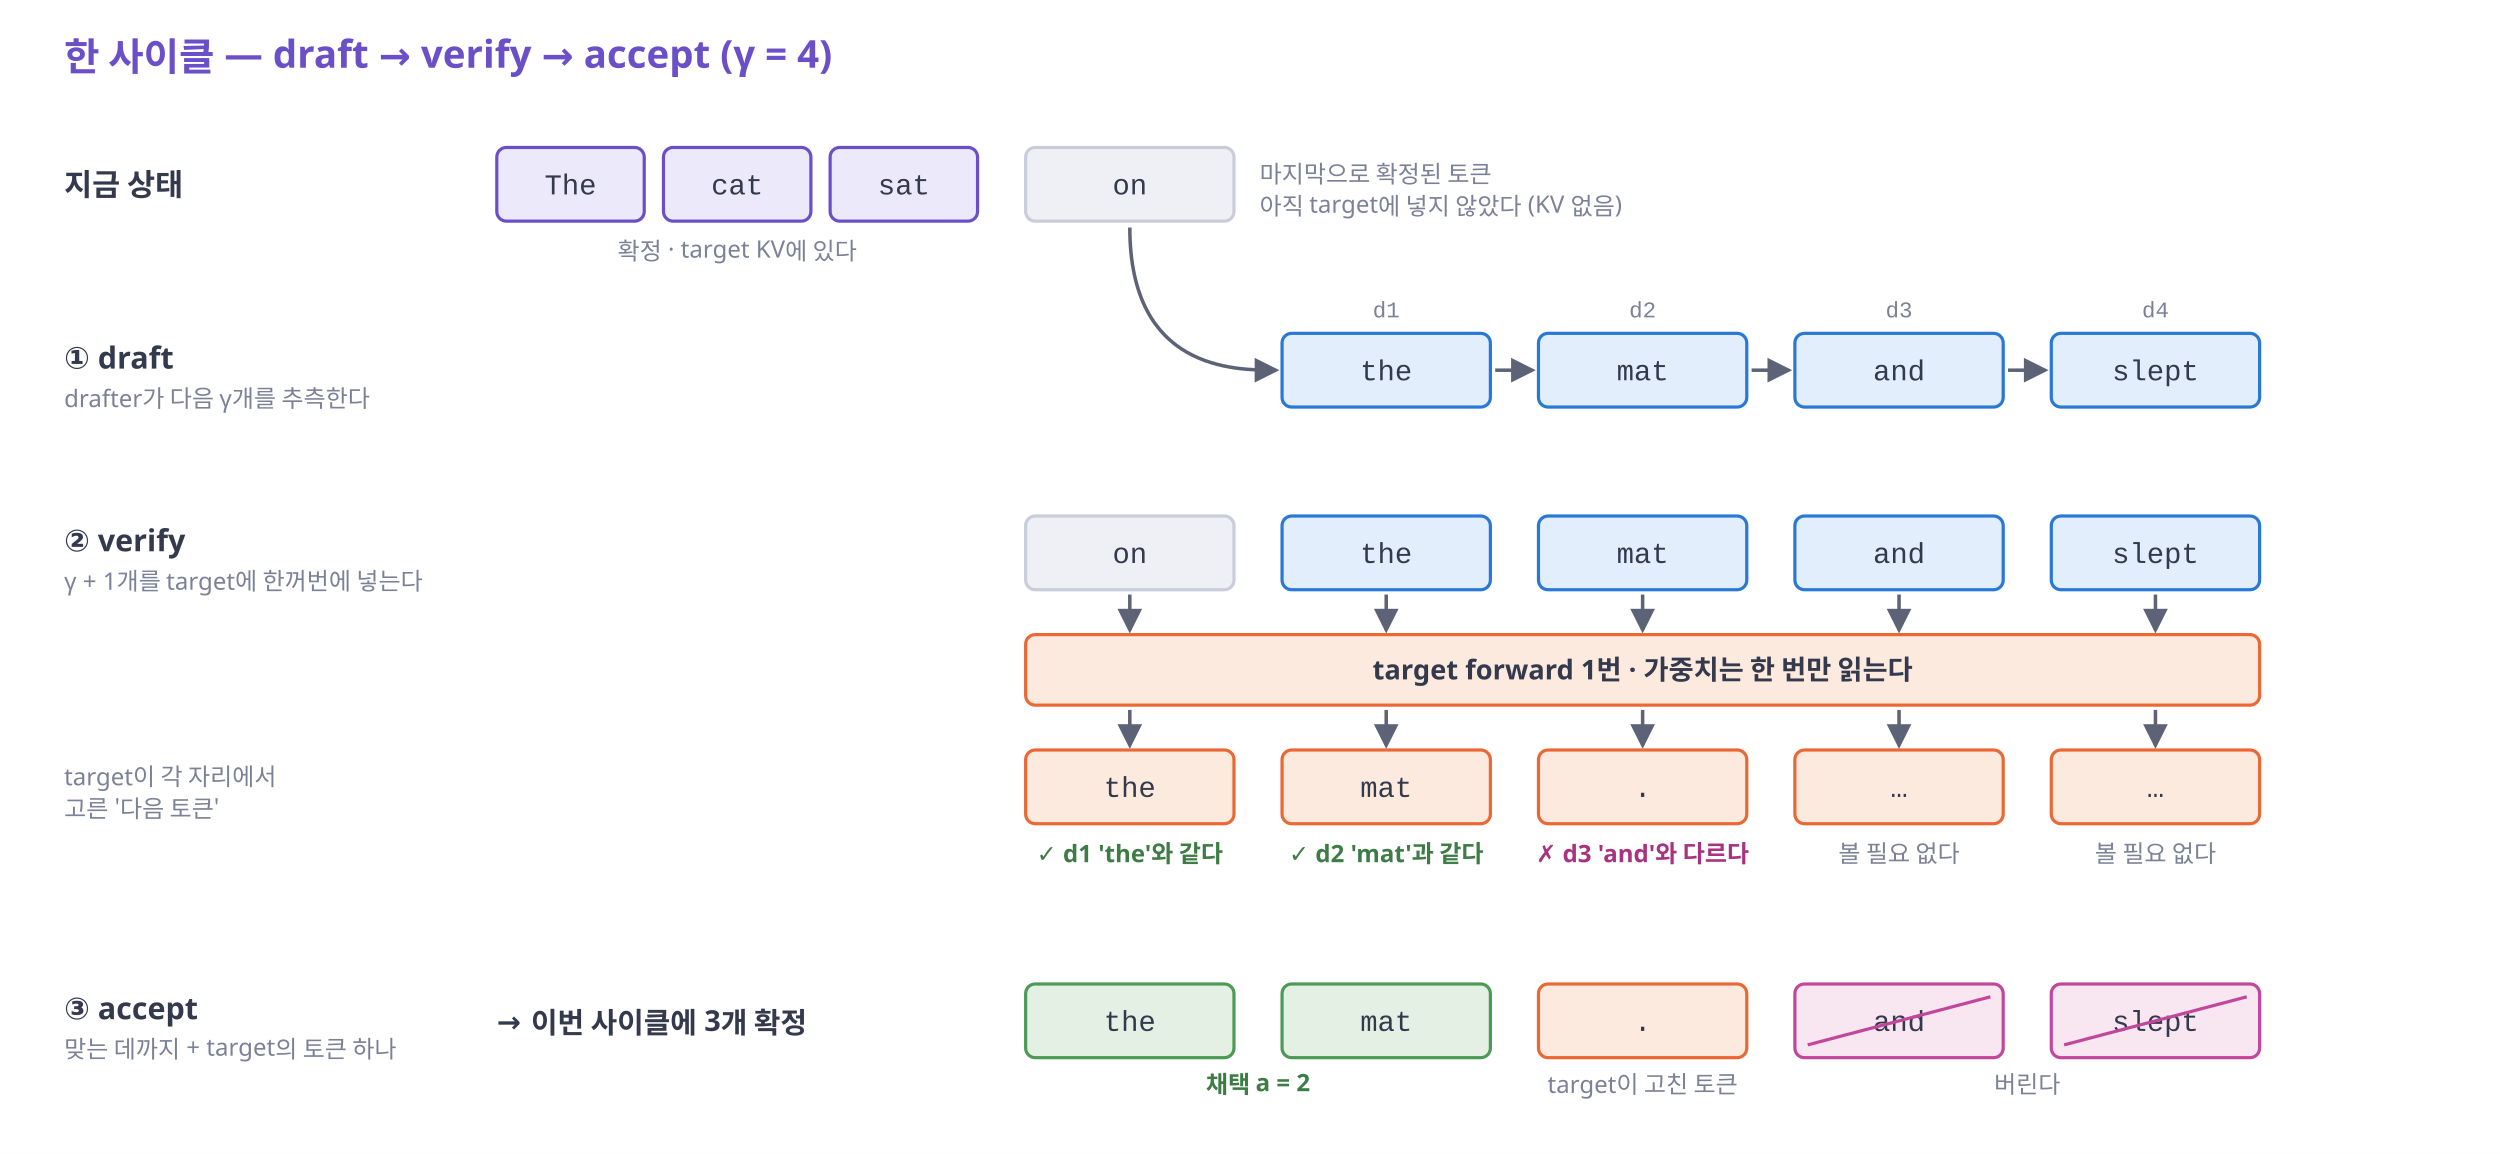
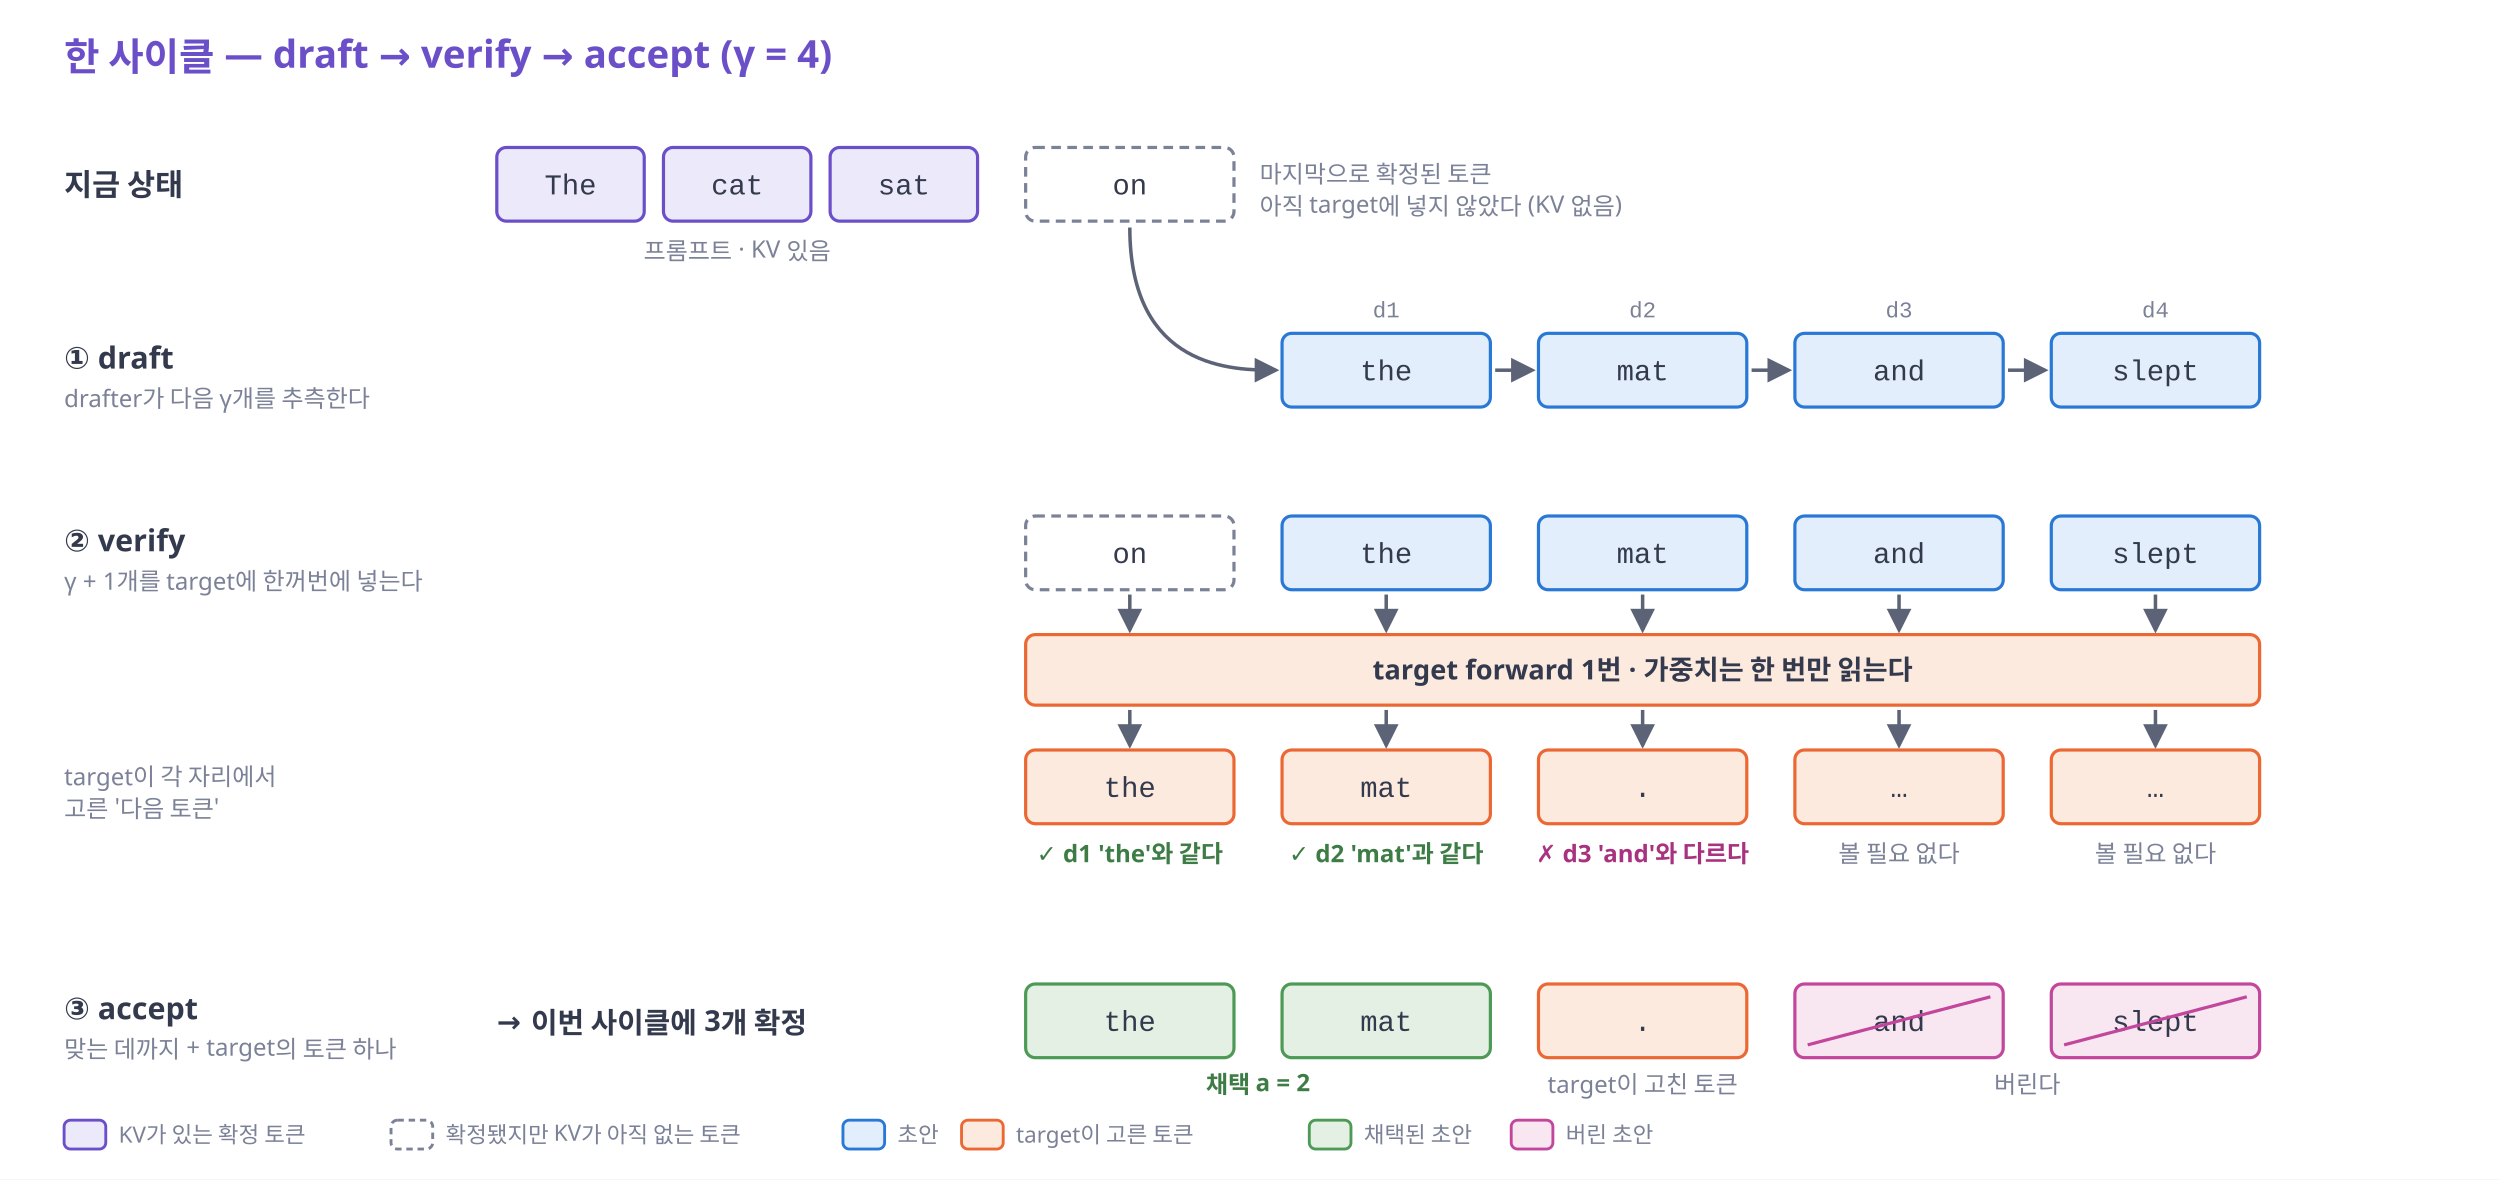
- <svg xmlns="http://www.w3.org/2000/svg" viewBox="0 0 1560 720" width="1560" height="720">
+ <svg xmlns="http://www.w3.org/2000/svg" viewBox="0 0 1560 736" width="1560" height="736">
  <defs>
    <marker id="ah" viewBox="0 0 10 10" refX="8.5" refY="5" markerWidth="7" markerHeight="7" orient="auto-start-reverse">
      <path d="M0,0 L10,5 L0,10 z" fill="#5d6377" />
    </marker>
  </defs>
  <rect width="100%" height="100%" fill="#ffffff" />
  <text x="40" y="44" font-family="'Noto Sans KR','Malgun Gothic',sans-serif" font-size="24" text-anchor="start" font-weight="700" fill="#6b4fc8">한 사이클 — draft → verify → accept  (γ = 4)</text>
  <text x="40" y="122" font-family="'Noto Sans KR','Malgun Gothic',sans-serif" font-size="19" text-anchor="start" font-weight="700" fill="#343a4d">지금 상태</text>
  <rect x="310" y="92" width="92" height="46" rx="6" fill="#eceafa" stroke="#6b4fc8" stroke-width="2" />
  <text x="356.0" y="121.3" font-family="Consolas,'Courier New',monospace" font-size="18" text-anchor="middle" font-weight="400" fill="#343a4d">The</text>
  <rect x="414" y="92" width="92" height="46" rx="6" fill="#eceafa" stroke="#6b4fc8" stroke-width="2" />
  <text x="460.0" y="121.3" font-family="Consolas,'Courier New',monospace" font-size="18" text-anchor="middle" font-weight="400" fill="#343a4d">cat</text>
  <rect x="518" y="92" width="92" height="46" rx="6" fill="#eceafa" stroke="#6b4fc8" stroke-width="2" />
  <text x="564.0" y="121.3" font-family="Consolas,'Courier New',monospace" font-size="18" text-anchor="middle" font-weight="400" fill="#343a4d">sat</text>
-   <text x="460" y="162" font-family="'Noto Sans KR','Malgun Gothic',sans-serif" font-size="15" text-anchor="middle" font-weight="400" fill="#7b8196">확정 · target KV에 있다</text>
-   <rect x="640" y="92" width="130" height="46" rx="6" fill="#eff0f6" stroke="#c9cddb" stroke-width="2" />
+   <text x="460" y="162" font-family="'Noto Sans KR','Malgun Gothic',sans-serif" font-size="15" text-anchor="middle" font-weight="400" fill="#7b8196">프롬프트 · KV 있음</text>
+   <rect x="640" y="92" width="130" height="46" rx="6" fill="#ffffff" stroke="#7b8196" stroke-width="2" stroke-dasharray="6 4" />
  <text x="705.0" y="121.3" font-family="Consolas,'Courier New',monospace" font-size="18" text-anchor="middle" font-weight="400" fill="#343a4d">on</text>
  <text x="786" y="114" font-family="'Noto Sans KR','Malgun Gothic',sans-serif" font-size="15" text-anchor="start" font-weight="400" fill="#7b8196">마지막으로 확정된 토큰</text>
  <text x="786" y="134" font-family="'Noto Sans KR','Malgun Gothic',sans-serif" font-size="15" text-anchor="start" font-weight="400" fill="#7b8196">아직 target에 넣지 않았다 (KV 없음)</text>
  <text x="40" y="230" font-family="'Noto Sans KR','Malgun Gothic',sans-serif" font-size="19" text-anchor="start" font-weight="700" fill="#343a4d">① draft</text>
  <text x="40" y="254" font-family="'Noto Sans KR','Malgun Gothic',sans-serif" font-size="15" text-anchor="start" font-weight="400" fill="#7b8196">drafter가 다음 γ개를 추측한다</text>
  <rect x="800" y="208" width="130" height="46" rx="6" fill="#e2eefc" stroke="#2a78d6" stroke-width="2" />
  <text x="865.0" y="237.3" font-family="Consolas,'Courier New',monospace" font-size="18" text-anchor="middle" font-weight="400" fill="#343a4d">the</text>
  <text x="865.0" y="198" font-family="Consolas,'Courier New',monospace" font-size="14" text-anchor="middle" font-weight="400" fill="#7b8196">d1</text>
  <rect x="960" y="208" width="130" height="46" rx="6" fill="#e2eefc" stroke="#2a78d6" stroke-width="2" />
  <text x="1025.0" y="237.3" font-family="Consolas,'Courier New',monospace" font-size="18" text-anchor="middle" font-weight="400" fill="#343a4d">mat</text>
  <text x="1025.0" y="198" font-family="Consolas,'Courier New',monospace" font-size="14" text-anchor="middle" font-weight="400" fill="#7b8196">d2</text>
  <line x1="933" y1="231.0" x2="956" y2="231.0" stroke="#5d6377" stroke-width="2.2" marker-end="url(#ah)" />
  <rect x="1120" y="208" width="130" height="46" rx="6" fill="#e2eefc" stroke="#2a78d6" stroke-width="2" />
  <text x="1185.0" y="237.3" font-family="Consolas,'Courier New',monospace" font-size="18" text-anchor="middle" font-weight="400" fill="#343a4d">and</text>
  <text x="1185.0" y="198" font-family="Consolas,'Courier New',monospace" font-size="14" text-anchor="middle" font-weight="400" fill="#7b8196">d3</text>
  <line x1="1093" y1="231.0" x2="1116" y2="231.0" stroke="#5d6377" stroke-width="2.2" marker-end="url(#ah)" />
  <rect x="1280" y="208" width="130" height="46" rx="6" fill="#e2eefc" stroke="#2a78d6" stroke-width="2" />
  <text x="1345.0" y="237.3" font-family="Consolas,'Courier New',monospace" font-size="18" text-anchor="middle" font-weight="400" fill="#343a4d">slept</text>
  <text x="1345.0" y="198" font-family="Consolas,'Courier New',monospace" font-size="14" text-anchor="middle" font-weight="400" fill="#7b8196">d4</text>
  <line x1="1253" y1="231.0" x2="1276" y2="231.0" stroke="#5d6377" stroke-width="2.2" marker-end="url(#ah)" />
  <path d="M705.0,142 C705.0,231.0 770,231.0 796,231.0" fill="none" stroke="#5d6377" stroke-width="2.2" marker-end="url(#ah)" />
  <text x="40" y="344" font-family="'Noto Sans KR','Malgun Gothic',sans-serif" font-size="19" text-anchor="start" font-weight="700" fill="#343a4d">② verify</text>
  <text x="40" y="368" font-family="'Noto Sans KR','Malgun Gothic',sans-serif" font-size="15" text-anchor="start" font-weight="400" fill="#7b8196">γ + 1개를 target에 한꺼번에 넣는다</text>
-   <rect x="640" y="322" width="130" height="46" rx="6" fill="#eff0f6" stroke="#c9cddb" stroke-width="2" />
+   <rect x="640" y="322" width="130" height="46" rx="6" fill="#ffffff" stroke="#7b8196" stroke-width="2" stroke-dasharray="6 4" />
  <text x="705.0" y="351.3" font-family="Consolas,'Courier New',monospace" font-size="18" text-anchor="middle" font-weight="400" fill="#343a4d">on</text>
  <line x1="705.0" y1="371" x2="705.0" y2="393" stroke="#5d6377" stroke-width="2.2" marker-end="url(#ah)" />
  <rect x="800" y="322" width="130" height="46" rx="6" fill="#e2eefc" stroke="#2a78d6" stroke-width="2" />
  <text x="865.0" y="351.3" font-family="Consolas,'Courier New',monospace" font-size="18" text-anchor="middle" font-weight="400" fill="#343a4d">the</text>
  <line x1="865.0" y1="371" x2="865.0" y2="393" stroke="#5d6377" stroke-width="2.2" marker-end="url(#ah)" />
  <rect x="960" y="322" width="130" height="46" rx="6" fill="#e2eefc" stroke="#2a78d6" stroke-width="2" />
  <text x="1025.0" y="351.3" font-family="Consolas,'Courier New',monospace" font-size="18" text-anchor="middle" font-weight="400" fill="#343a4d">mat</text>
  <line x1="1025.0" y1="371" x2="1025.0" y2="393" stroke="#5d6377" stroke-width="2.2" marker-end="url(#ah)" />
  <rect x="1120" y="322" width="130" height="46" rx="6" fill="#e2eefc" stroke="#2a78d6" stroke-width="2" />
  <text x="1185.0" y="351.3" font-family="Consolas,'Courier New',monospace" font-size="18" text-anchor="middle" font-weight="400" fill="#343a4d">and</text>
  <line x1="1185.0" y1="371" x2="1185.0" y2="393" stroke="#5d6377" stroke-width="2.2" marker-end="url(#ah)" />
  <rect x="1280" y="322" width="130" height="46" rx="6" fill="#e2eefc" stroke="#2a78d6" stroke-width="2" />
  <text x="1345.0" y="351.3" font-family="Consolas,'Courier New',monospace" font-size="18" text-anchor="middle" font-weight="400" fill="#343a4d">slept</text>
  <line x1="1345.0" y1="371" x2="1345.0" y2="393" stroke="#5d6377" stroke-width="2.2" marker-end="url(#ah)" />
  <rect x="640" y="396" width="770" height="44" rx="6" fill="#fdeadf" stroke="#eb6834" stroke-width="2" />
  <text x="1025.0" y="423.95" font-family="'Noto Sans KR','Malgun Gothic',sans-serif" font-size="17" text-anchor="middle" font-weight="700" fill="#343a4d">target forward 1번  ·  가중치는 한 번만 읽는다</text>
  <line x1="705.0" y1="443" x2="705.0" y2="465" stroke="#5d6377" stroke-width="2.2" marker-end="url(#ah)" />
  <rect x="640" y="468" width="130" height="46" rx="6" fill="#fdeadf" stroke="#eb6834" stroke-width="2" />
  <text x="705.0" y="497.3" font-family="Consolas,'Courier New',monospace" font-size="18" text-anchor="middle" font-weight="400" fill="#343a4d">the</text>
  <line x1="865.0" y1="443" x2="865.0" y2="465" stroke="#5d6377" stroke-width="2.2" marker-end="url(#ah)" />
  <rect x="800" y="468" width="130" height="46" rx="6" fill="#fdeadf" stroke="#eb6834" stroke-width="2" />
  <text x="865.0" y="497.3" font-family="Consolas,'Courier New',monospace" font-size="18" text-anchor="middle" font-weight="400" fill="#343a4d">mat</text>
  <line x1="1025.0" y1="443" x2="1025.0" y2="465" stroke="#5d6377" stroke-width="2.2" marker-end="url(#ah)" />
  <rect x="960" y="468" width="130" height="46" rx="6" fill="#fdeadf" stroke="#eb6834" stroke-width="2" />
  <text x="1025.0" y="497.3" font-family="Consolas,'Courier New',monospace" font-size="18" text-anchor="middle" font-weight="400" fill="#343a4d">.</text>
  <line x1="1185.0" y1="443" x2="1185.0" y2="465" stroke="#5d6377" stroke-width="2.2" marker-end="url(#ah)" />
  <rect x="1120" y="468" width="130" height="46" rx="6" fill="#fdeadf" stroke="#eb6834" stroke-width="2" />
  <text x="1185.0" y="497.3" font-family="Consolas,'Courier New',monospace" font-size="18" text-anchor="middle" font-weight="400" fill="#343a4d">…</text>
  <line x1="1345.0" y1="443" x2="1345.0" y2="465" stroke="#5d6377" stroke-width="2.2" marker-end="url(#ah)" />
  <rect x="1280" y="468" width="130" height="46" rx="6" fill="#fdeadf" stroke="#eb6834" stroke-width="2" />
  <text x="1345.0" y="497.3" font-family="Consolas,'Courier New',monospace" font-size="18" text-anchor="middle" font-weight="400" fill="#343a4d">…</text>
  <text x="40" y="490" font-family="'Noto Sans KR','Malgun Gothic',sans-serif" font-size="15" text-anchor="start" font-weight="400" fill="#7b8196">target이 각 자리에서</text>
  <text x="40" y="510" font-family="'Noto Sans KR','Malgun Gothic',sans-serif" font-size="15" text-anchor="start" font-weight="400" fill="#7b8196">고른 '다음 토큰'</text>
  <text x="705.0" y="538" font-family="'Noto Sans KR','Malgun Gothic',sans-serif" font-size="15" text-anchor="middle" font-weight="700" fill="#3d7c45">✓ d1 'the'와 같다</text>
  <text x="865.0" y="538" font-family="'Noto Sans KR','Malgun Gothic',sans-serif" font-size="15" text-anchor="middle" font-weight="700" fill="#3d7c45">✓ d2 'mat'과 같다</text>
  <text x="1025.0" y="538" font-family="'Noto Sans KR','Malgun Gothic',sans-serif" font-size="15" text-anchor="middle" font-weight="700" fill="#a8327f">✗ d3 'and'와 다르다</text>
  <text x="1185.0" y="538" font-family="'Noto Sans KR','Malgun Gothic',sans-serif" font-size="15" text-anchor="middle" font-weight="400" fill="#7b8196">볼 필요 없다</text>
  <text x="1345.0" y="538" font-family="'Noto Sans KR','Malgun Gothic',sans-serif" font-size="15" text-anchor="middle" font-weight="400" fill="#7b8196">볼 필요 없다</text>
  <text x="40" y="636" font-family="'Noto Sans KR','Malgun Gothic',sans-serif" font-size="19" text-anchor="start" font-weight="700" fill="#343a4d">③ accept</text>
  <text x="40" y="660" font-family="'Noto Sans KR','Malgun Gothic',sans-serif" font-size="15" text-anchor="start" font-weight="400" fill="#7b8196">맞는 데까지 + target의 토큰 하나</text>
  <rect x="640" y="614" width="130" height="46" rx="6" fill="#e4f0e4" stroke="#4d9a56" stroke-width="2" />
  <text x="705.0" y="643.3" font-family="Consolas,'Courier New',monospace" font-size="18" text-anchor="middle" font-weight="400" fill="#343a4d">the</text>
  <rect x="800" y="614" width="130" height="46" rx="6" fill="#e4f0e4" stroke="#4d9a56" stroke-width="2" />
  <text x="865.0" y="643.3" font-family="Consolas,'Courier New',monospace" font-size="18" text-anchor="middle" font-weight="400" fill="#343a4d">mat</text>
  <rect x="960" y="614" width="130" height="46" rx="6" fill="#fdeadf" stroke="#eb6834" stroke-width="2" />
  <text x="1025.0" y="643.3" font-family="Consolas,'Courier New',monospace" font-size="18" text-anchor="middle" font-weight="400" fill="#343a4d">.</text>
  <text x="1025.0" y="682" font-family="'Noto Sans KR','Malgun Gothic',sans-serif" font-size="15" text-anchor="middle" font-weight="400" fill="#7b8196">target이 고친 토큰</text>
  <rect x="1120" y="614" width="130" height="46" rx="6" fill="#f8e6f1" stroke="#c2479c" stroke-width="2" />
  <text x="1185.0" y="643.3" font-family="Consolas,'Courier New',monospace" font-size="18" text-anchor="middle" font-weight="400" fill="#343a4d">and</text>
  <line x1="1128" y1="652" x2="1242" y2="622" stroke="#c2479c" stroke-width="2" />
  <rect x="1280" y="614" width="130" height="46" rx="6" fill="#f8e6f1" stroke="#c2479c" stroke-width="2" />
  <text x="1345.0" y="643.3" font-family="Consolas,'Courier New',monospace" font-size="18" text-anchor="middle" font-weight="400" fill="#343a4d">slept</text>
  <line x1="1288" y1="652" x2="1402" y2="622" stroke="#c2479c" stroke-width="2" />
  <text x="1265.0" y="682" font-family="'Noto Sans KR','Malgun Gothic',sans-serif" font-size="15" text-anchor="middle" font-weight="400" fill="#7b8196">버린다</text>
  <text x="785.0" y="682" font-family="'Noto Sans KR','Malgun Gothic',sans-serif" font-size="15" text-anchor="middle" font-weight="700" fill="#3d7c45">채택 a = 2</text>
  <text x="310" y="644" font-family="'Noto Sans KR','Malgun Gothic',sans-serif" font-size="18" text-anchor="start" font-weight="700" fill="#343a4d">→  이번 사이클에 3개 확정</text>
+   <rect x="40" y="699" width="26" height="18" rx="4" fill="#eceafa" stroke="#6b4fc8" stroke-width="1.8" />
+   <text x="74" y="713" font-family="'Noto Sans KR','Malgun Gothic',sans-serif" font-size="14" text-anchor="start" font-weight="400" fill="#7b8196">KV가 있는 확정 토큰</text>
+   <rect x="244" y="699" width="26" height="18" rx="4" fill="#ffffff" stroke="#7b8196" stroke-width="1.8" stroke-dasharray="4 3" />
+   <text x="278" y="713" font-family="'Noto Sans KR','Malgun Gothic',sans-serif" font-size="14" text-anchor="start" font-weight="400" fill="#7b8196">확정됐지만 KV가 아직 없는 토큰</text>
+   <rect x="526" y="699" width="26" height="18" rx="4" fill="#e2eefc" stroke="#2a78d6" stroke-width="1.8" />
+   <text x="560" y="713" font-family="'Noto Sans KR','Malgun Gothic',sans-serif" font-size="14" text-anchor="start" font-weight="400" fill="#7b8196">초안</text>
+   <rect x="600" y="699" width="26" height="18" rx="4" fill="#fdeadf" stroke="#eb6834" stroke-width="1.8" />
+   <text x="634" y="713" font-family="'Noto Sans KR','Malgun Gothic',sans-serif" font-size="14" text-anchor="start" font-weight="400" fill="#7b8196">target이 고른 토큰</text>
+   <rect x="817" y="699" width="26" height="18" rx="4" fill="#e4f0e4" stroke="#4d9a56" stroke-width="1.8" />
+   <text x="851" y="713" font-family="'Noto Sans KR','Malgun Gothic',sans-serif" font-size="14" text-anchor="start" font-weight="400" fill="#7b8196">채택된 초안</text>
+   <rect x="943" y="699" width="26" height="18" rx="4" fill="#f8e6f1" stroke="#c2479c" stroke-width="1.8" />
+   <text x="977" y="713" font-family="'Noto Sans KR','Malgun Gothic',sans-serif" font-size="14" text-anchor="start" font-weight="400" fill="#7b8196">버린 초안</text>
</svg>
